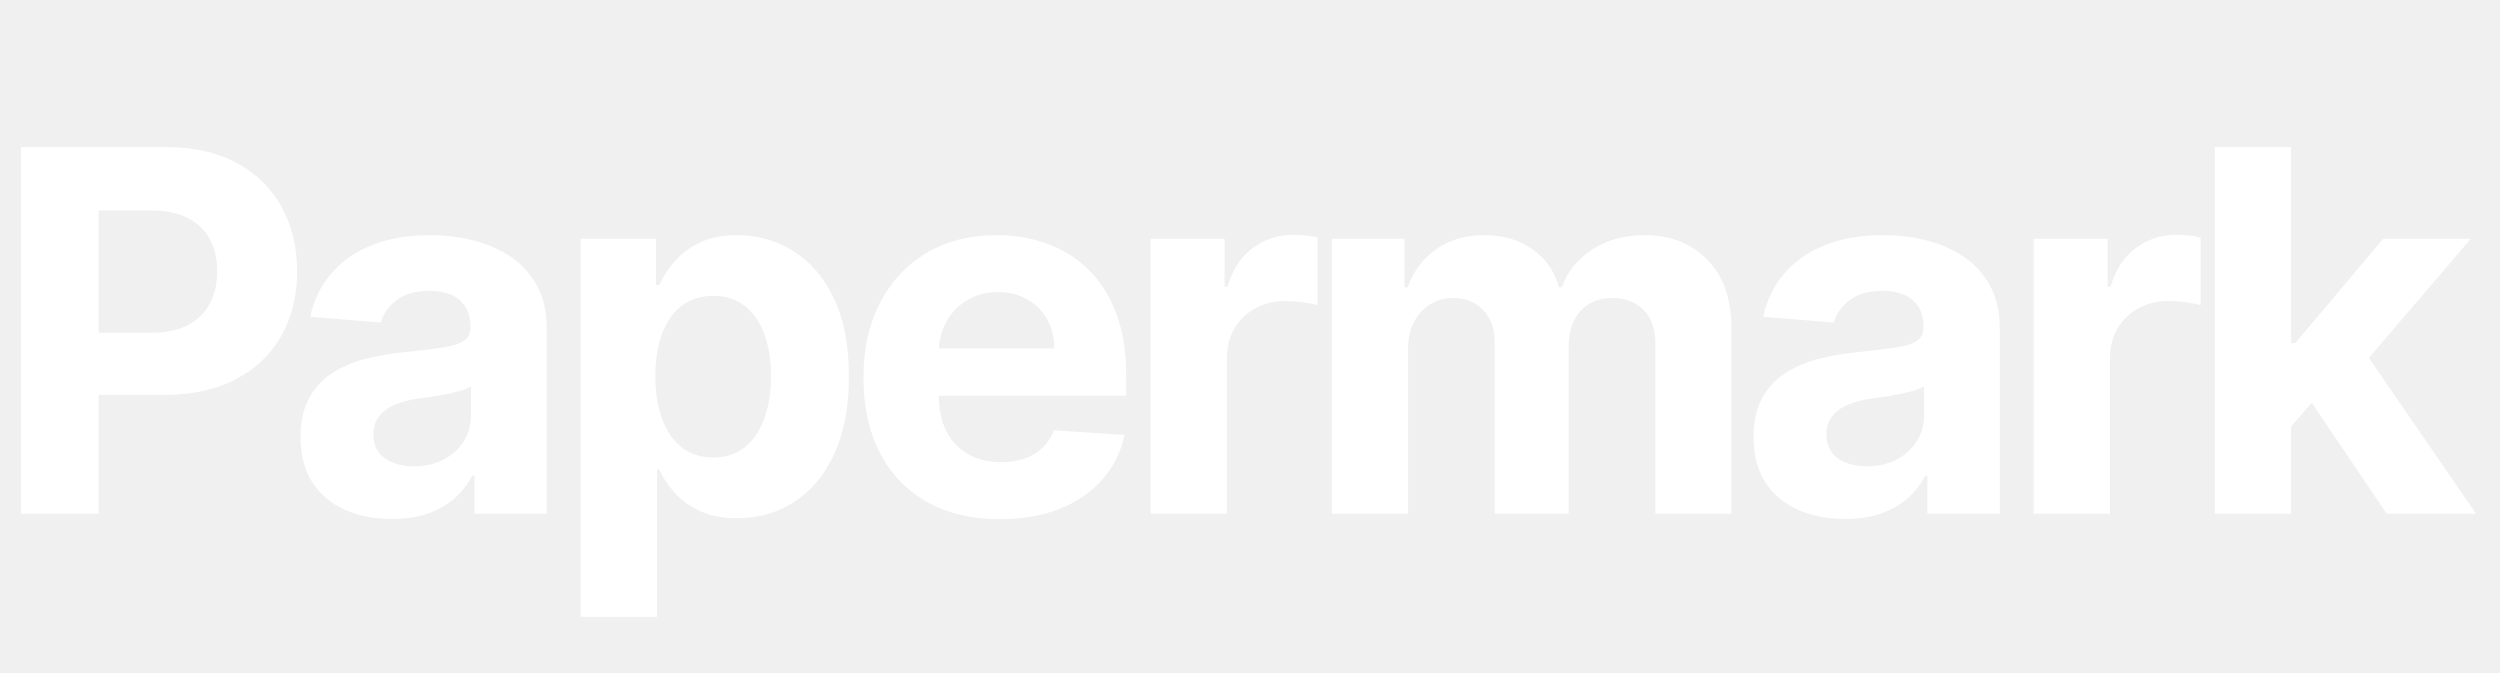
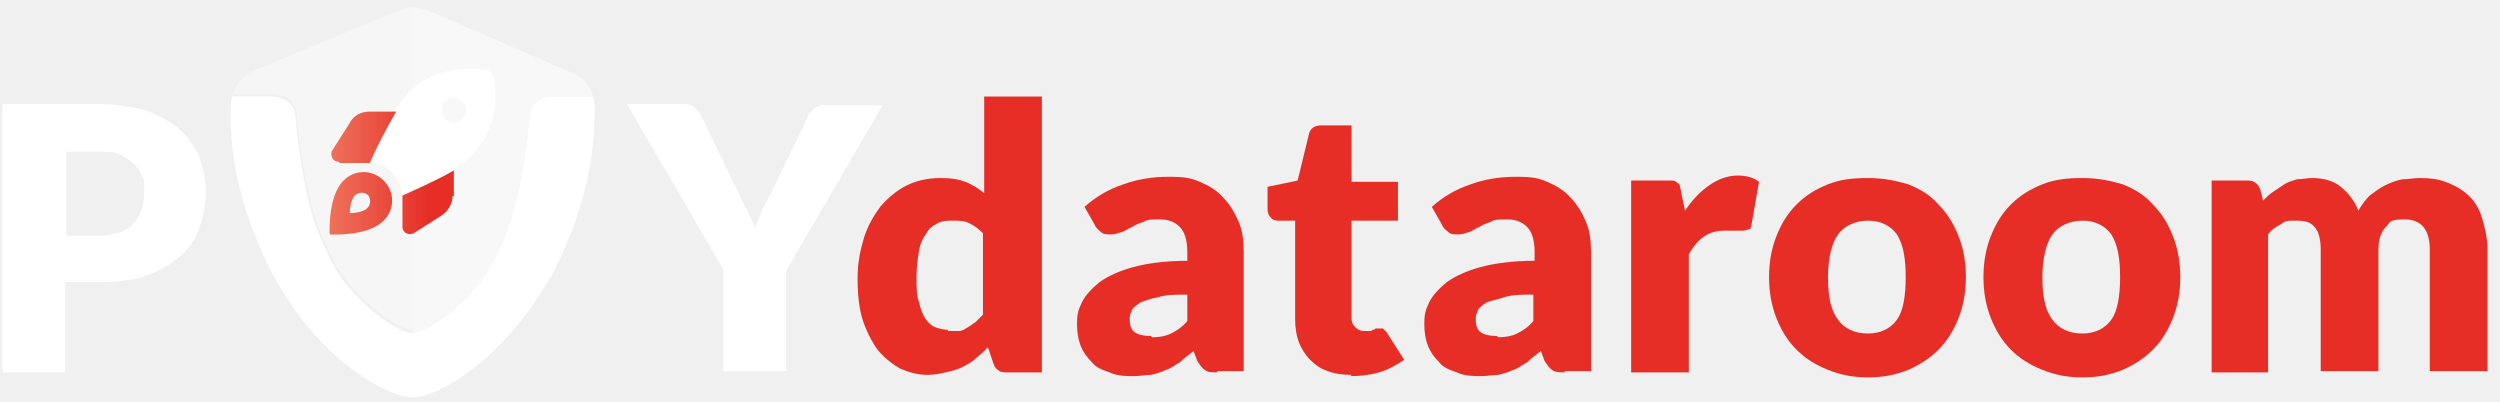
- <svg xmlns="http://www.w3.org/2000/svg" width="119" height="32" viewBox="0 0 119 32" fill="none">
-   <path d="M108.715 20.688L108.724 16.332H109.252L113.445 11.364H117.613L111.98 17.943H111.119L108.715 20.688ZM105.426 24.454V7H109.056V24.454H105.426ZM113.607 24.454L109.755 18.753L112.176 16.188L117.86 24.454H113.607Z" fill="white" />
-   <path d="M96.805 24.454V11.364H100.325V13.648H100.462C100.7 12.835 101.101 12.222 101.663 11.807C102.226 11.386 102.873 11.176 103.606 11.176C103.788 11.176 103.984 11.188 104.194 11.21C104.405 11.233 104.589 11.264 104.748 11.304V14.526C104.578 14.474 104.342 14.429 104.041 14.389C103.74 14.349 103.464 14.329 103.214 14.329C102.68 14.329 102.203 14.446 101.783 14.679C101.368 14.906 101.038 15.224 100.794 15.633C100.555 16.043 100.436 16.514 100.436 17.048V24.454H96.805Z" fill="white" />
-   <path d="M87.816 24.702C86.981 24.702 86.237 24.557 85.583 24.267C84.93 23.972 84.413 23.537 84.032 22.963C83.657 22.384 83.47 21.662 83.47 20.798C83.47 20.071 83.603 19.46 83.87 18.966C84.137 18.472 84.501 18.074 84.961 17.773C85.421 17.472 85.944 17.244 86.529 17.091C87.12 16.938 87.74 16.829 88.387 16.767C89.149 16.688 89.762 16.614 90.228 16.545C90.694 16.472 91.032 16.364 91.243 16.222C91.453 16.079 91.558 15.869 91.558 15.591V15.54C91.558 15 91.387 14.582 91.046 14.287C90.711 13.992 90.234 13.844 89.615 13.844C88.961 13.844 88.441 13.989 88.055 14.278C87.669 14.562 87.413 14.92 87.288 15.352L83.93 15.079C84.1 14.284 84.436 13.597 84.936 13.017C85.436 12.432 86.081 11.983 86.87 11.67C87.666 11.352 88.586 11.193 89.632 11.193C90.359 11.193 91.055 11.278 91.72 11.449C92.39 11.619 92.984 11.883 93.501 12.242C94.024 12.599 94.436 13.06 94.737 13.622C95.038 14.179 95.189 14.847 95.189 15.625V24.454H91.745V22.639H91.643C91.433 23.048 91.152 23.409 90.799 23.722C90.447 24.028 90.024 24.27 89.529 24.446C89.035 24.616 88.464 24.702 87.816 24.702ZM88.856 22.196C89.39 22.196 89.862 22.091 90.271 21.881C90.68 21.665 91.001 21.375 91.234 21.011C91.467 20.648 91.583 20.236 91.583 19.776V18.386C91.47 18.46 91.314 18.528 91.115 18.591C90.921 18.648 90.703 18.702 90.458 18.753C90.214 18.798 89.97 18.841 89.725 18.881C89.481 18.915 89.26 18.946 89.061 18.974C88.635 19.037 88.262 19.136 87.944 19.273C87.626 19.409 87.379 19.594 87.203 19.827C87.027 20.054 86.939 20.338 86.939 20.679C86.939 21.173 87.118 21.551 87.475 21.812C87.839 22.068 88.299 22.196 88.856 22.196Z" fill="white" />
-   <path d="M63.393 24.454V11.364H66.853V13.673H67.006C67.279 12.906 67.734 12.301 68.37 11.858C69.006 11.415 69.768 11.193 70.654 11.193C71.552 11.193 72.316 11.418 72.947 11.867C73.577 12.31 73.998 12.912 74.208 13.673H74.344C74.612 12.923 75.094 12.324 75.793 11.875C76.498 11.42 77.33 11.193 78.29 11.193C79.512 11.193 80.504 11.582 81.265 12.361C82.032 13.133 82.415 14.23 82.415 15.651V24.454H78.793V16.366C78.793 15.639 78.6 15.094 78.214 14.73C77.827 14.367 77.344 14.185 76.765 14.185C76.106 14.185 75.592 14.395 75.222 14.815C74.853 15.23 74.668 15.778 74.668 16.46V24.454H71.148V16.29C71.148 15.648 70.964 15.136 70.594 14.756C70.231 14.375 69.751 14.185 69.154 14.185C68.751 14.185 68.387 14.287 68.063 14.492C67.745 14.69 67.492 14.972 67.305 15.335C67.117 15.693 67.023 16.114 67.023 16.597V24.454H63.393Z" fill="white" />
-   <path d="M54.772 24.454V11.364H58.292V13.648H58.429C58.667 12.835 59.068 12.222 59.63 11.807C60.193 11.386 60.841 11.176 61.574 11.176C61.755 11.176 61.951 11.188 62.162 11.21C62.372 11.233 62.556 11.264 62.716 11.304V14.526C62.545 14.474 62.309 14.429 62.008 14.389C61.707 14.349 61.431 14.329 61.181 14.329C60.647 14.329 60.17 14.446 59.75 14.679C59.335 14.906 59.005 15.224 58.761 15.633C58.522 16.043 58.403 16.514 58.403 17.048V24.454H54.772Z" fill="white" />
-   <path d="M47.595 24.71C46.248 24.71 45.089 24.438 44.117 23.892C43.151 23.341 42.407 22.562 41.884 21.557C41.362 20.545 41.1 19.349 41.1 17.969C41.1 16.622 41.362 15.44 41.884 14.423C42.407 13.406 43.143 12.614 44.092 12.045C45.046 11.477 46.166 11.193 47.45 11.193C48.313 11.193 49.117 11.332 49.862 11.611C50.612 11.883 51.265 12.295 51.822 12.847C52.384 13.398 52.822 14.091 53.134 14.926C53.447 15.756 53.603 16.727 53.603 17.841V18.838H42.549V16.588H50.185C50.185 16.065 50.072 15.602 49.845 15.199C49.617 14.795 49.302 14.48 48.899 14.253C48.501 14.02 48.038 13.903 47.509 13.903C46.958 13.903 46.47 14.031 46.044 14.287C45.623 14.537 45.294 14.875 45.055 15.301C44.816 15.722 44.694 16.19 44.688 16.707V18.847C44.688 19.494 44.808 20.054 45.046 20.526C45.291 20.997 45.634 21.361 46.078 21.616C46.521 21.872 47.046 22 47.654 22C48.058 22 48.427 21.943 48.762 21.829C49.097 21.716 49.384 21.545 49.623 21.318C49.862 21.091 50.044 20.812 50.169 20.483L53.526 20.704C53.356 21.511 53.007 22.216 52.478 22.818C51.955 23.415 51.279 23.881 50.45 24.216C49.626 24.545 48.674 24.71 47.595 24.71Z" fill="white" />
-   <path d="M27.641 29.364V11.364H31.221V13.562H31.383C31.542 13.21 31.772 12.852 32.073 12.489C32.38 12.119 32.778 11.812 33.266 11.568C33.761 11.318 34.374 11.193 35.107 11.193C36.062 11.193 36.942 11.443 37.749 11.943C38.556 12.438 39.201 13.185 39.684 14.185C40.167 15.179 40.408 16.426 40.408 17.926C40.408 19.386 40.172 20.619 39.701 21.625C39.235 22.625 38.599 23.384 37.792 23.901C36.991 24.412 36.093 24.668 35.099 24.668C34.394 24.668 33.795 24.551 33.3 24.318C32.812 24.085 32.411 23.793 32.099 23.44C31.786 23.082 31.547 22.722 31.383 22.358H31.272V29.364H27.641ZM31.195 17.909C31.195 18.688 31.303 19.366 31.519 19.946C31.735 20.526 32.047 20.977 32.456 21.301C32.866 21.619 33.363 21.778 33.948 21.778C34.539 21.778 35.039 21.616 35.448 21.293C35.857 20.963 36.167 20.509 36.377 19.929C36.593 19.344 36.701 18.67 36.701 17.909C36.701 17.153 36.596 16.489 36.386 15.915C36.175 15.341 35.866 14.892 35.456 14.568C35.047 14.244 34.545 14.082 33.948 14.082C33.357 14.082 32.857 14.239 32.448 14.551C32.045 14.864 31.735 15.307 31.519 15.881C31.303 16.454 31.195 17.131 31.195 17.909Z" fill="white" />
-   <path d="M18.652 24.702C17.817 24.702 17.073 24.557 16.419 24.267C15.766 23.972 15.249 23.537 14.868 22.963C14.493 22.384 14.306 21.662 14.306 20.798C14.306 20.071 14.439 19.46 14.706 18.966C14.973 18.472 15.337 18.074 15.797 17.773C16.257 17.472 16.78 17.244 17.365 17.091C17.956 16.938 18.576 16.829 19.223 16.767C19.985 16.688 20.598 16.614 21.064 16.545C21.53 16.472 21.868 16.364 22.078 16.222C22.289 16.079 22.394 15.869 22.394 15.591V15.54C22.394 15 22.223 14.582 21.882 14.287C21.547 13.992 21.07 13.844 20.451 13.844C19.797 13.844 19.277 13.989 18.891 14.278C18.505 14.562 18.249 14.92 18.124 15.352L14.766 15.079C14.936 14.284 15.272 13.597 15.772 13.017C16.272 12.432 16.916 11.983 17.706 11.67C18.502 11.352 19.422 11.193 20.468 11.193C21.195 11.193 21.891 11.278 22.556 11.449C23.226 11.619 23.82 11.883 24.337 12.242C24.86 12.599 25.272 13.06 25.573 13.622C25.874 14.179 26.024 14.847 26.024 15.625V24.454H22.581V22.639H22.479C22.269 23.048 21.988 23.409 21.635 23.722C21.283 24.028 20.86 24.27 20.365 24.446C19.871 24.616 19.3 24.702 18.652 24.702ZM19.692 22.196C20.226 22.196 20.698 22.091 21.107 21.881C21.516 21.665 21.837 21.375 22.07 21.011C22.303 20.648 22.419 20.236 22.419 19.776V18.386C22.306 18.46 22.149 18.528 21.951 18.591C21.757 18.648 21.539 18.702 21.294 18.753C21.05 18.798 20.806 18.841 20.561 18.881C20.317 18.915 20.096 18.946 19.897 18.974C19.471 19.037 19.098 19.136 18.78 19.273C18.462 19.409 18.215 19.594 18.039 19.827C17.863 20.054 17.774 20.338 17.774 20.679C17.774 21.173 17.953 21.551 18.311 21.812C18.675 22.068 19.135 22.196 19.692 22.196Z" fill="white" />
-   <path d="M1 24.454V7H7.886C9.21 7 10.338 7.253 11.27 7.759C12.202 8.259 12.912 8.955 13.401 9.847C13.895 10.733 14.142 11.756 14.142 12.915C14.142 14.074 13.892 15.097 13.392 15.983C12.892 16.869 12.168 17.56 11.219 18.054C10.276 18.548 9.134 18.796 7.793 18.796H3.403V15.838H7.196C7.906 15.838 8.491 15.716 8.952 15.472C9.418 15.222 9.764 14.878 9.991 14.44C10.224 13.997 10.341 13.489 10.341 12.915C10.341 12.335 10.224 11.829 9.991 11.398C9.764 10.96 9.418 10.622 8.952 10.383C8.486 10.139 7.895 10.017 7.179 10.017H4.69V24.454H1Z" fill="white" />
+ <svg xmlns="http://www.w3.org/2000/svg" id="Ebene_1" version="1.1" viewBox="0 0 199.4 32">
+   <defs>
+     <style>
+       .st0 {
+         fill: url(#Unbenannter_Verlauf_5);
+       }
+ 
+       .st1, .st2, .st3 {
+         fill: #fff;
+       }
+ 
+       .st4 {
+         fill: #e62e27;
+       }
+ 
+       .st2 {
+         opacity: .2;
+       }
+ 
+       .st2, .st3 {
+         isolation: isolate;
+       }
+ 
+       .st3 {
+         opacity: .4;
+       }
+     </style>
+     <linearGradient id="Unbenannter_Verlauf_5" data-name="Unbenannter Verlauf 5" x1="26.4" y1="20.3" x2="36.1" y2="20.3" gradientTransform="translate(0 34) scale(1 -1)" gradientUnits="userSpaceOnUse">
+       <stop offset="0" stop-color="#ee7159" />
+       <stop offset=".8" stop-color="#e62e27" />
+     </linearGradient>
+   </defs>
+   <g id="d">
+     <g id="e">
+       <path id="f" class="st3" d="M32.9,26.6s0,0,0,0c1.6-.2,5.6-3.2,6.9-6.7,2-3.7,2.4-10.6,2.5-11s.4-.7.7-.9c.3-.2.7-.3,1.3-.3h3s0,0,0,0c-.2-.8-.8-1.6-1.7-1.9L34.1.8c-.3-.1-.8-.2-1.1-.2h0c-.3,0-.8,0-1.1.2l-11.6,4.8c-.9.4-1.5,1.1-1.7,1.9h0s3,0,3,0c.5,0,.9.1,1.3.3.3.2.6.5.7.9.1.4.5,7.3,2.5,11,1.3,3.5,5.3,6.5,6.9,6.7h0Z" />
+       <path id="g" class="st2" d="M39.8,19.9c2-3.7,2.4-10.6,2.5-11s.4-.7.7-.9c.3-.2.7-.3,1.3-.3h3s0,0,0,0c-.2-.8-.8-1.6-1.7-1.9L34,.8c-.3-.1-.8-.2-1.1-.2v26s0,0,0,0c1.6-.2,5.6-3.2,6.9-6.7Z" />
+       <path id="h" class="st1" d="M32.9,26.6c1.6-.2,5.6-3.2,6.9-6.7,2-3.7,2.4-10.6,2.5-11s.4-.7.7-.9c.3-.2.7-.3,1.3-.3h3c.1.4.2.8.1,2.1h0c-.1,3-.7,6.7-3.1,11.6-3.1,5.7-6.8,8.4-8.7,9.4-.9.5-2,.9-2.7.9h0c-.7,0-1.7-.4-2.7-.9-1.9-1-5.7-3.6-8.7-9.4-2.4-4.9-3-8.6-3.1-11.6,0-1.3,0-1.7.1-2.1h3c.5,0,.9.1,1.3.3.3.2.6.5.7.9.1.4.5,7.3,2.5,11,1.3,3.5,5.3,6.5,6.9,6.7h0s0,0,0,0Z" />
+     </g>
+     <g id="j">
+       <path class="st1" d="M62.7,21.5v8.1h-5v-8.1l-7.7-13.2h4.4c.4,0,.8,0,1,.3.3.2.5.5.6.8l3,6.2c.2.5.5,1,.7,1.4.2.4.4.8.5,1.3.1-.4.3-.8.5-1.3s.4-.9.7-1.4l3-6.2c0-.1.1-.3.2-.4.1-.1.2-.2.3-.3s.3-.2.5-.3.4,0,.6,0h4.4l-7.7,13.2h0Z" />
+       <path class="st1" d="M5.2,22.6v7.1H.2V8.3h7.5c1.5,0,2.8.2,3.9.5,1.1.4,2,.9,2.7,1.5.7.6,1.2,1.4,1.6,2.2.3.9.5,1.8.5,2.8s-.2,2-.5,2.9c-.3.9-.9,1.7-1.6,2.3-.7.6-1.6,1.1-2.7,1.5s-2.4.5-3.8.5h-2.6ZM5.2,18.8h2.6c1.3,0,2.2-.3,2.8-.9.6-.6.9-1.5.9-2.6s0-.9-.2-1.3c-.1-.4-.4-.7-.7-1-.3-.3-.7-.5-1.1-.7s-1-.2-1.6-.2h-2.6v6.8h0Z" />
+     </g>
+     <g id="k">
+       <g>
+         <path class="st4" d="M80.3,29.7c-.3,0-.5,0-.7-.2-.2-.1-.3-.3-.4-.6l-.4-1.2c-.3.3-.6.6-1,.9-.3.3-.7.5-1.1.7-.4.2-.8.3-1.3.4-.4.1-.9.2-1.4.2-.8,0-1.5-.2-2.2-.5-.7-.4-1.3-.9-1.8-1.5-.5-.7-.9-1.5-1.2-2.4-.3-1-.4-2.1-.4-3.3s.2-2.2.5-3.2c.3-1,.8-1.8,1.3-2.5.6-.7,1.3-1.3,2.1-1.7.8-.4,1.7-.6,2.7-.6s1.4.1,2,.3c.5.2,1,.5,1.5.9v-7.7h4.6v22h-2.8ZM75.6,26.4c.3,0,.6,0,.9,0,.3,0,.5-.2.7-.3.2-.1.4-.3.6-.4.2-.2.4-.4.6-.6v-6.5c-.4-.4-.7-.6-1.1-.8-.4-.2-.8-.2-1.3-.2s-.8,0-1.2.2c-.4.2-.7.4-.9.8-.3.4-.5.8-.6,1.4-.1.6-.2,1.3-.2,2.1s0,1.5.2,2c.1.5.3,1,.5,1.3.2.3.5.6.8.7.3.1.6.2,1,.2Z" />
+         <path class="st4" d="M97.1,29.7c-.4,0-.8,0-1-.2-.2-.1-.4-.4-.6-.7l-.3-.8c-.4.3-.8.6-1.1.9-.4.2-.7.5-1.1.6-.4.2-.8.3-1.2.4-.4,0-.9.1-1.4.1s-1.3,0-1.9-.3c-.6-.2-1.1-.4-1.4-.8-.4-.4-.7-.8-.9-1.3-.2-.5-.3-1.1-.3-1.8s.1-1.1.4-1.7c.3-.6.8-1.1,1.4-1.6.7-.5,1.6-.9,2.7-1.2,1.1-.3,2.6-.5,4.3-.5v-.7c0-.9-.2-1.6-.6-2-.4-.4-.9-.6-1.6-.6s-1,0-1.3.2c-.3.1-.6.2-.9.4-.3.1-.5.3-.8.4-.3.1-.6.2-.9.2s-.6,0-.8-.2c-.2-.2-.4-.3-.5-.6l-.8-1.4c.9-.8,1.9-1.4,3.1-1.8,1.1-.4,2.3-.6,3.6-.6s1.8.1,2.5.4c.7.3,1.4.7,1.9,1.3.5.5.9,1.2,1.2,1.9.3.7.4,1.5.4,2.4v9.5h-2.1ZM91.9,26.9c.6,0,1.1-.1,1.5-.3.4-.2.9-.5,1.3-1v-2.1c-.9,0-1.7,0-2.3.2-.6.1-1.1.3-1.4.4-.3.2-.6.4-.7.6-.1.2-.2.5-.2.7,0,.5.1.9.4,1.1.3.2.7.3,1.3.3Z" />
+         <path class="st4" d="M107.8,29.9c-.7,0-1.4-.1-1.9-.3-.6-.2-1-.5-1.4-.9-.4-.4-.7-.9-.9-1.4-.2-.5-.3-1.2-.3-1.8v-7.9h-1.3c-.2,0-.4,0-.6-.2-.2-.2-.3-.4-.3-.7v-1.8l2.4-.5.9-3.7c.1-.5.5-.7,1-.7h2.4v4.5h3.7v3.1h-3.7v7.6c0,.4,0,.6.3.9.2.2.4.3.7.3s.3,0,.4,0c.1,0,.2,0,.3-.1,0,0,.2,0,.2-.1,0,0,.2,0,.3,0s.2,0,.3,0c0,0,.2.2.3.3l1.4,2.2c-.6.4-1.3.8-2,1-.7.2-1.5.3-2.3.3Z" />
+         <path class="st4" d="M124.8,29.7c-.4,0-.8,0-1-.2-.2-.1-.4-.4-.6-.7l-.3-.8c-.4.3-.8.6-1.1.9-.4.2-.7.5-1.1.6-.4.2-.8.3-1.2.4-.4,0-.9.1-1.4.1s-1.3,0-1.9-.3c-.6-.2-1.1-.4-1.4-.8-.4-.4-.7-.8-.9-1.3-.2-.5-.3-1.1-.3-1.8s.1-1.1.4-1.7c.3-.6.8-1.1,1.4-1.6.7-.5,1.6-.9,2.7-1.2,1.1-.3,2.6-.5,4.3-.5v-.7c0-.9-.2-1.6-.6-2s-.9-.6-1.6-.6-1,0-1.3.2c-.3.1-.6.2-.9.4-.3.1-.5.3-.8.4-.3.1-.6.2-.9.2s-.6,0-.8-.2c-.2-.2-.4-.3-.5-.6l-.8-1.4c.9-.8,1.9-1.4,3.1-1.8,1.1-.4,2.3-.6,3.6-.6s1.8.1,2.5.4c.7.3,1.4.7,1.9,1.3.5.5.9,1.2,1.2,1.9.3.7.4,1.5.4,2.4v9.5h-2.1ZM119.5,26.9c.6,0,1.1-.1,1.5-.3.4-.2.9-.5,1.3-1v-2.1c-.9,0-1.7,0-2.3.2s-1.1.3-1.4.4c-.3.2-.6.4-.7.6-.1.2-.2.5-.2.7,0,.5.1.9.4,1.1.3.2.7.3,1.3.3Z" />
+         <path class="st4" d="M130.1,29.7v-15.3h2.7c.2,0,.4,0,.6,0,.2,0,.3.1.4.2.1,0,.2.2.2.3,0,.1.1.3.1.5l.3,1.4c.6-.9,1.2-1.5,1.9-2,.7-.5,1.5-.8,2.3-.8s1.3.2,1.7.5l-.6,3.4c0,.2-.1.4-.2.4-.1,0-.3.1-.5.1s-.4,0-.6,0c-.2,0-.5,0-.9,0-1.2,0-2.1.6-2.8,1.9v9.4h-4.6Z" />
+         <path class="st4" d="M149,14.2c1.2,0,2.2.2,3.2.5,1,.4,1.8.9,2.4,1.6.7.7,1.2,1.5,1.6,2.5.4,1,.6,2.1.6,3.3s-.2,2.3-.6,3.3c-.4,1-.9,1.8-1.6,2.5-.7.7-1.5,1.2-2.4,1.6-1,.4-2,.6-3.2.6s-2.2-.2-3.2-.6-1.8-.9-2.5-1.6c-.7-.7-1.2-1.5-1.6-2.5-.4-1-.6-2.1-.6-3.3s.2-2.3.6-3.3c.4-1,.9-1.8,1.6-2.5.7-.7,1.5-1.2,2.5-1.6,1-.4,2-.5,3.2-.5ZM149,26.6c1,0,1.8-.4,2.3-1.1.5-.7.7-1.9.7-3.4s-.2-2.6-.7-3.4c-.5-.7-1.3-1.1-2.3-1.1s-1.9.4-2.4,1.1c-.5.7-.8,1.9-.8,3.4s.2,2.6.8,3.4c.5.7,1.3,1.1,2.4,1.1Z" />
+         <path class="st4" d="M166.1,14.2c1.2,0,2.2.2,3.2.5,1,.4,1.8.9,2.4,1.6.7.7,1.2,1.5,1.6,2.5.4,1,.6,2.1.6,3.3s-.2,2.3-.6,3.3c-.4,1-.9,1.8-1.6,2.5-.7.7-1.5,1.2-2.4,1.6-1,.4-2,.6-3.2.6s-2.2-.2-3.2-.6-1.8-.9-2.5-1.6c-.7-.7-1.2-1.5-1.6-2.5-.4-1-.6-2.1-.6-3.3s.2-2.3.6-3.3c.4-1,.9-1.8,1.6-2.5.7-.7,1.5-1.2,2.5-1.6,1-.4,2-.5,3.2-.5ZM166.1,26.6c1,0,1.8-.4,2.3-1.1.5-.7.7-1.9.7-3.4s-.2-2.6-.7-3.4c-.5-.7-1.3-1.1-2.3-1.1s-1.9.4-2.4,1.1c-.5.7-.8,1.9-.8,3.4s.2,2.6.8,3.4c.5.7,1.3,1.1,2.4,1.1Z" />
+         <path class="st4" d="M176.4,29.7v-15.3h2.8c.3,0,.5,0,.7.2.2.1.3.3.4.6l.2.8c.3-.3.5-.5.8-.7.3-.2.6-.4.9-.6.3-.2.7-.3,1-.4.4,0,.8-.1,1.2-.1.9,0,1.7.2,2.3.7.6.5,1.1,1.1,1.4,1.9.3-.5.6-.9.9-1.2.4-.3.8-.6,1.2-.8s.9-.4,1.4-.5c.5,0,.9-.1,1.4-.1.9,0,1.6.1,2.3.4.7.3,1.2.6,1.7,1.1.5.5.8,1.1,1,1.8s.4,1.5.4,2.4v9.7h-4.6v-9.7c0-1.6-.7-2.4-2-2.4s-1.1.2-1.5.6c-.4.4-.6,1-.6,1.8v9.7h-4.6v-9.7c0-.9-.2-1.5-.5-1.8-.3-.4-.8-.5-1.5-.5s-.8,0-1.2.3c-.4.2-.7.4-1,.8v11h-4.6Z" />
+       </g>
+     </g>
+   </g>
+   <g id="o">
+     <path class="st1" d="M32.1,15.6c-.1-1.5-1.3-2.6-2.7-2.7.5-1.2,1.5-3.2,2.3-4.4,2.1-3.1,5.2-3.2,7.1-2.9.3,0,.5.3.6.6.3,1.9.2,5-2.9,7.1-1.1.8-3.2,1.7-4.4,2.2h0ZM36.2,7.8c-.6,0-1,.5-1,1s.5,1,1,1,1-.5,1-1-.5-1-1-1Z" />
+     <path class="st0" d="M27,12.9c-.2,0-.4-.1-.5-.3-.1-.2-.1-.5,0-.6l1.4-2.2c.3-.6.9-.9,1.6-.9h2.1c-.7,1.2-1.6,2.9-2.1,4.1h-2.4ZM36.1,15.6c0,.6-.3,1.2-.9,1.6l-2.2,1.4c-.2.1-.4.1-.6,0-.2-.1-.3-.3-.3-.5v-2.5c1.1-.5,2.9-1.3,4.1-2v2.1ZM30.6,17.6c-1.3,1.3-4.3,1.1-4.3,1.1,0,0-.2-3,1.1-4.3.9-.9,2.3-.9,3.2,0s.9,2.3,0,3.2h0ZM29.4,15.6c-.3-.3-.8-.3-1.1,0-.4.4-.4,1.4-.4,1.4,0,0,1,0,1.4-.4.3-.3.3-.8,0-1.1h0Z" />
+   </g>
</svg>
